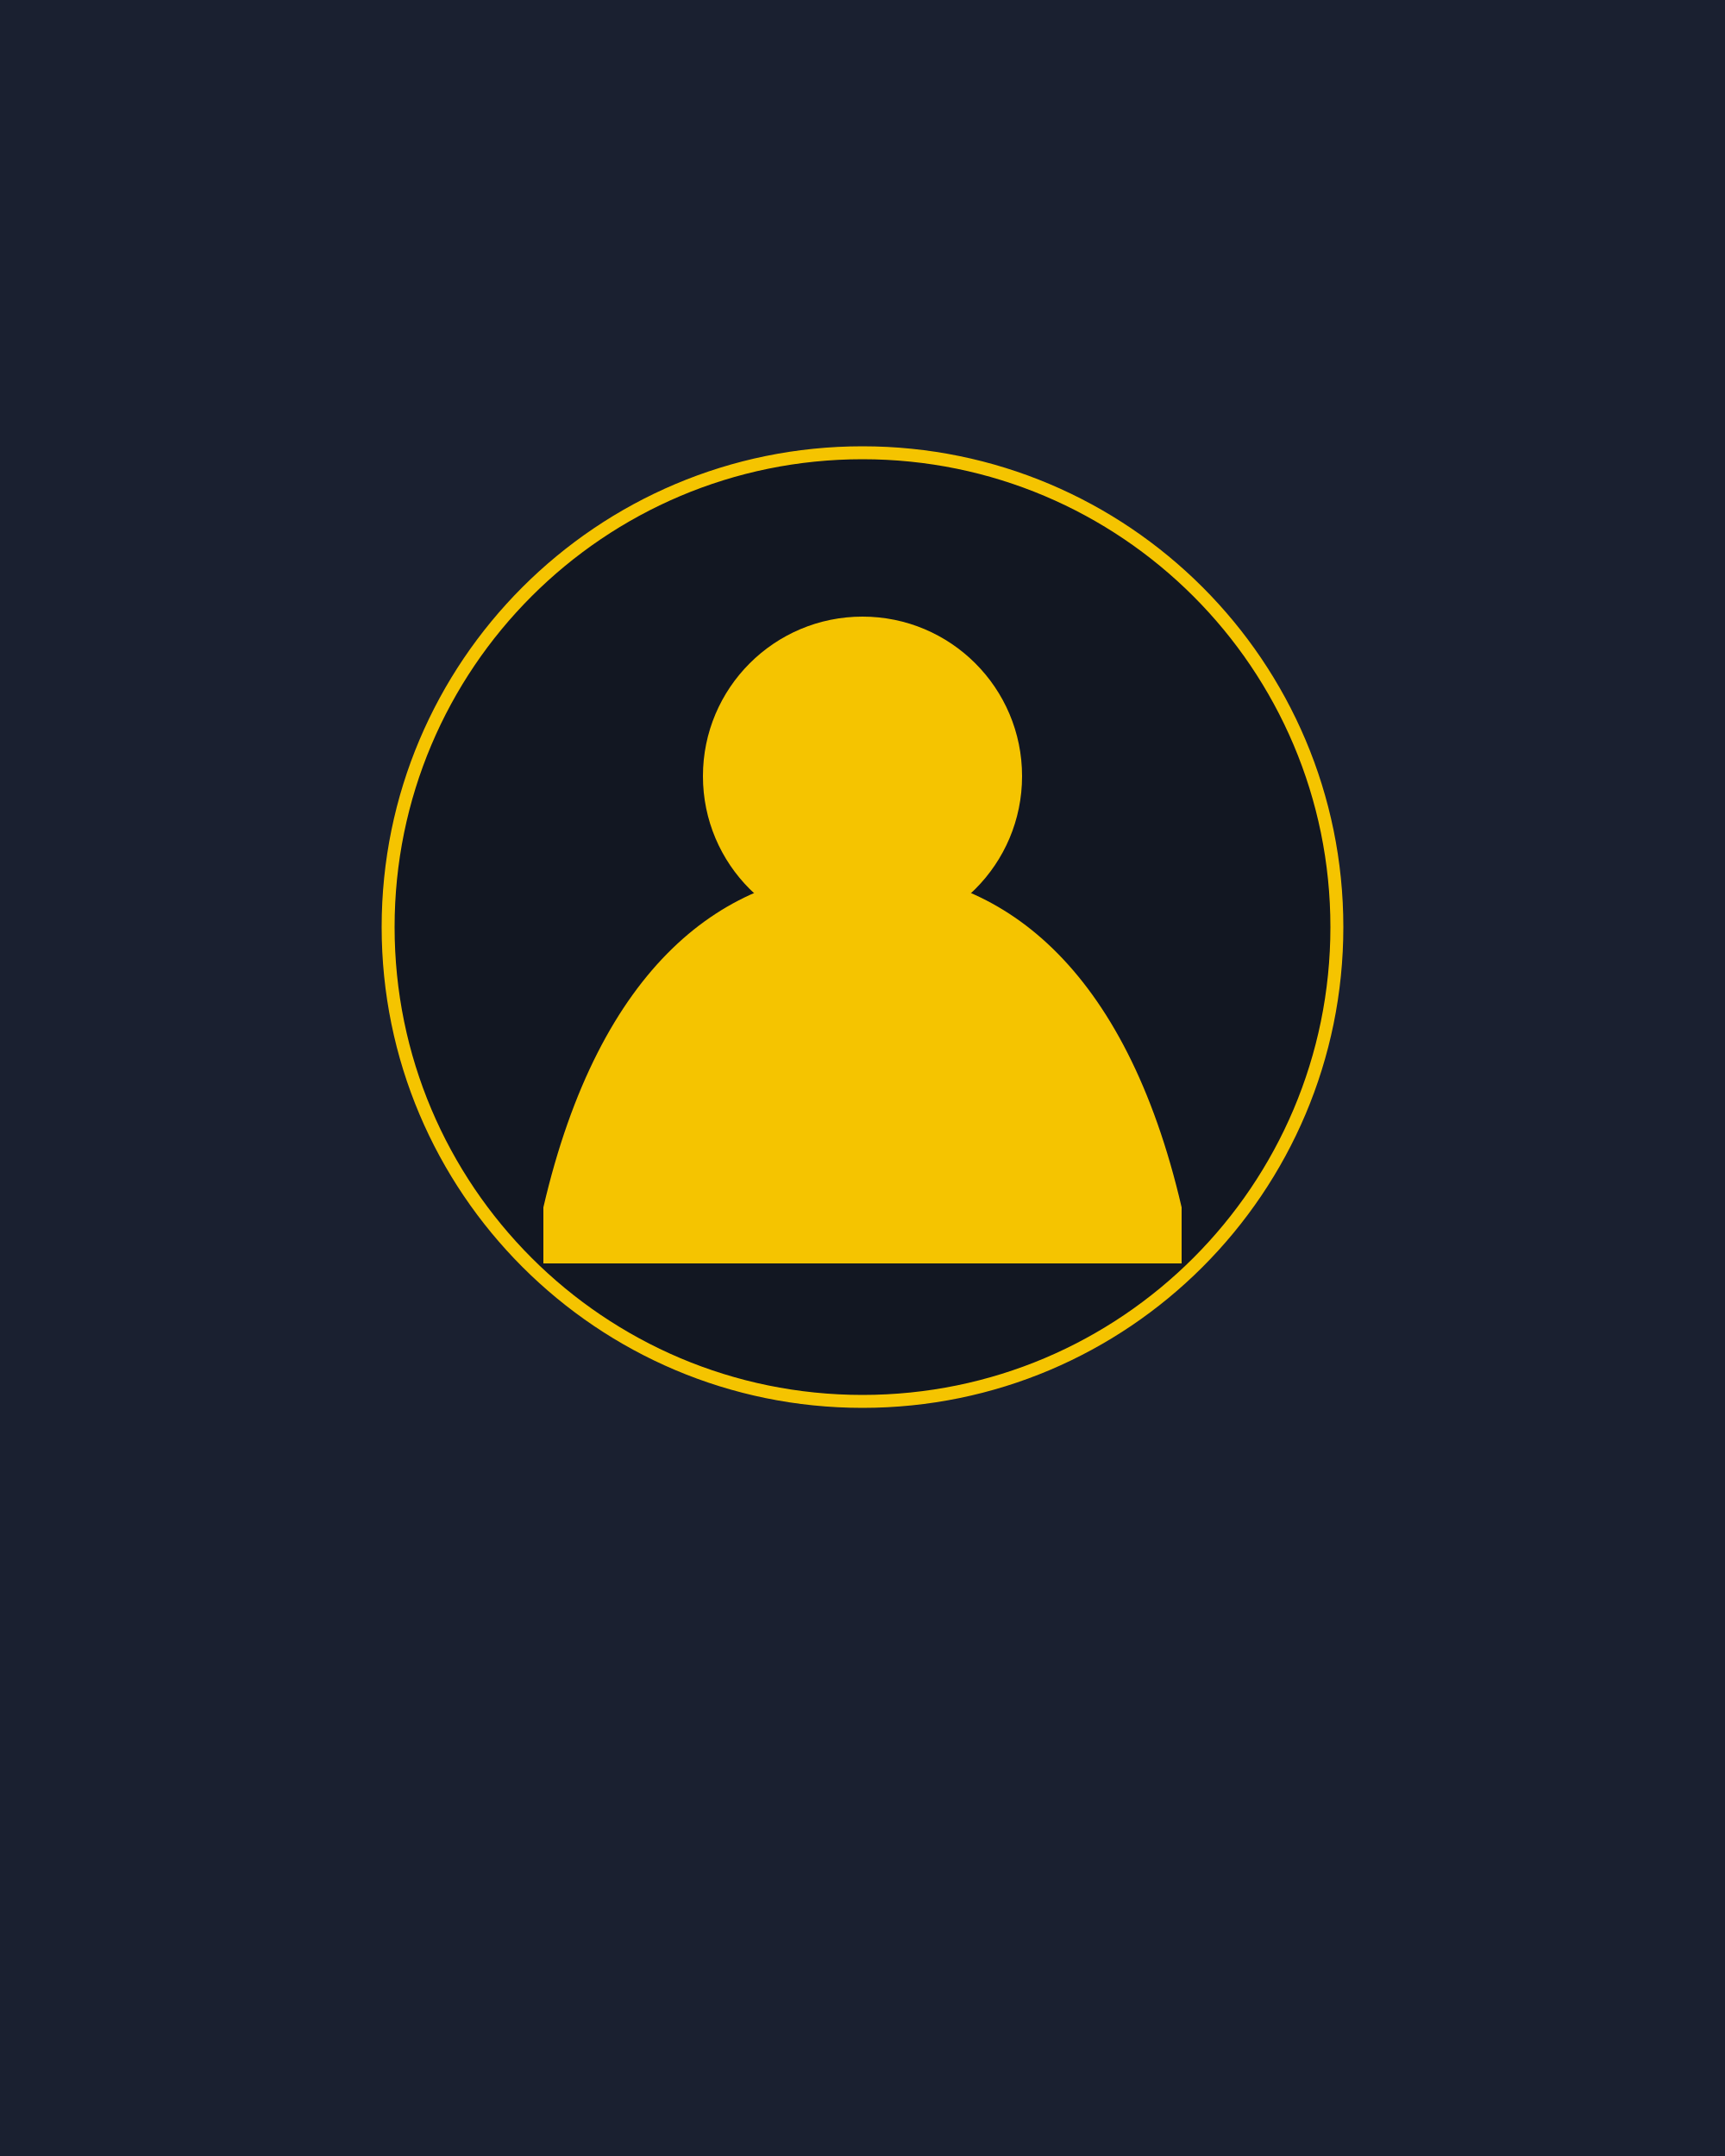
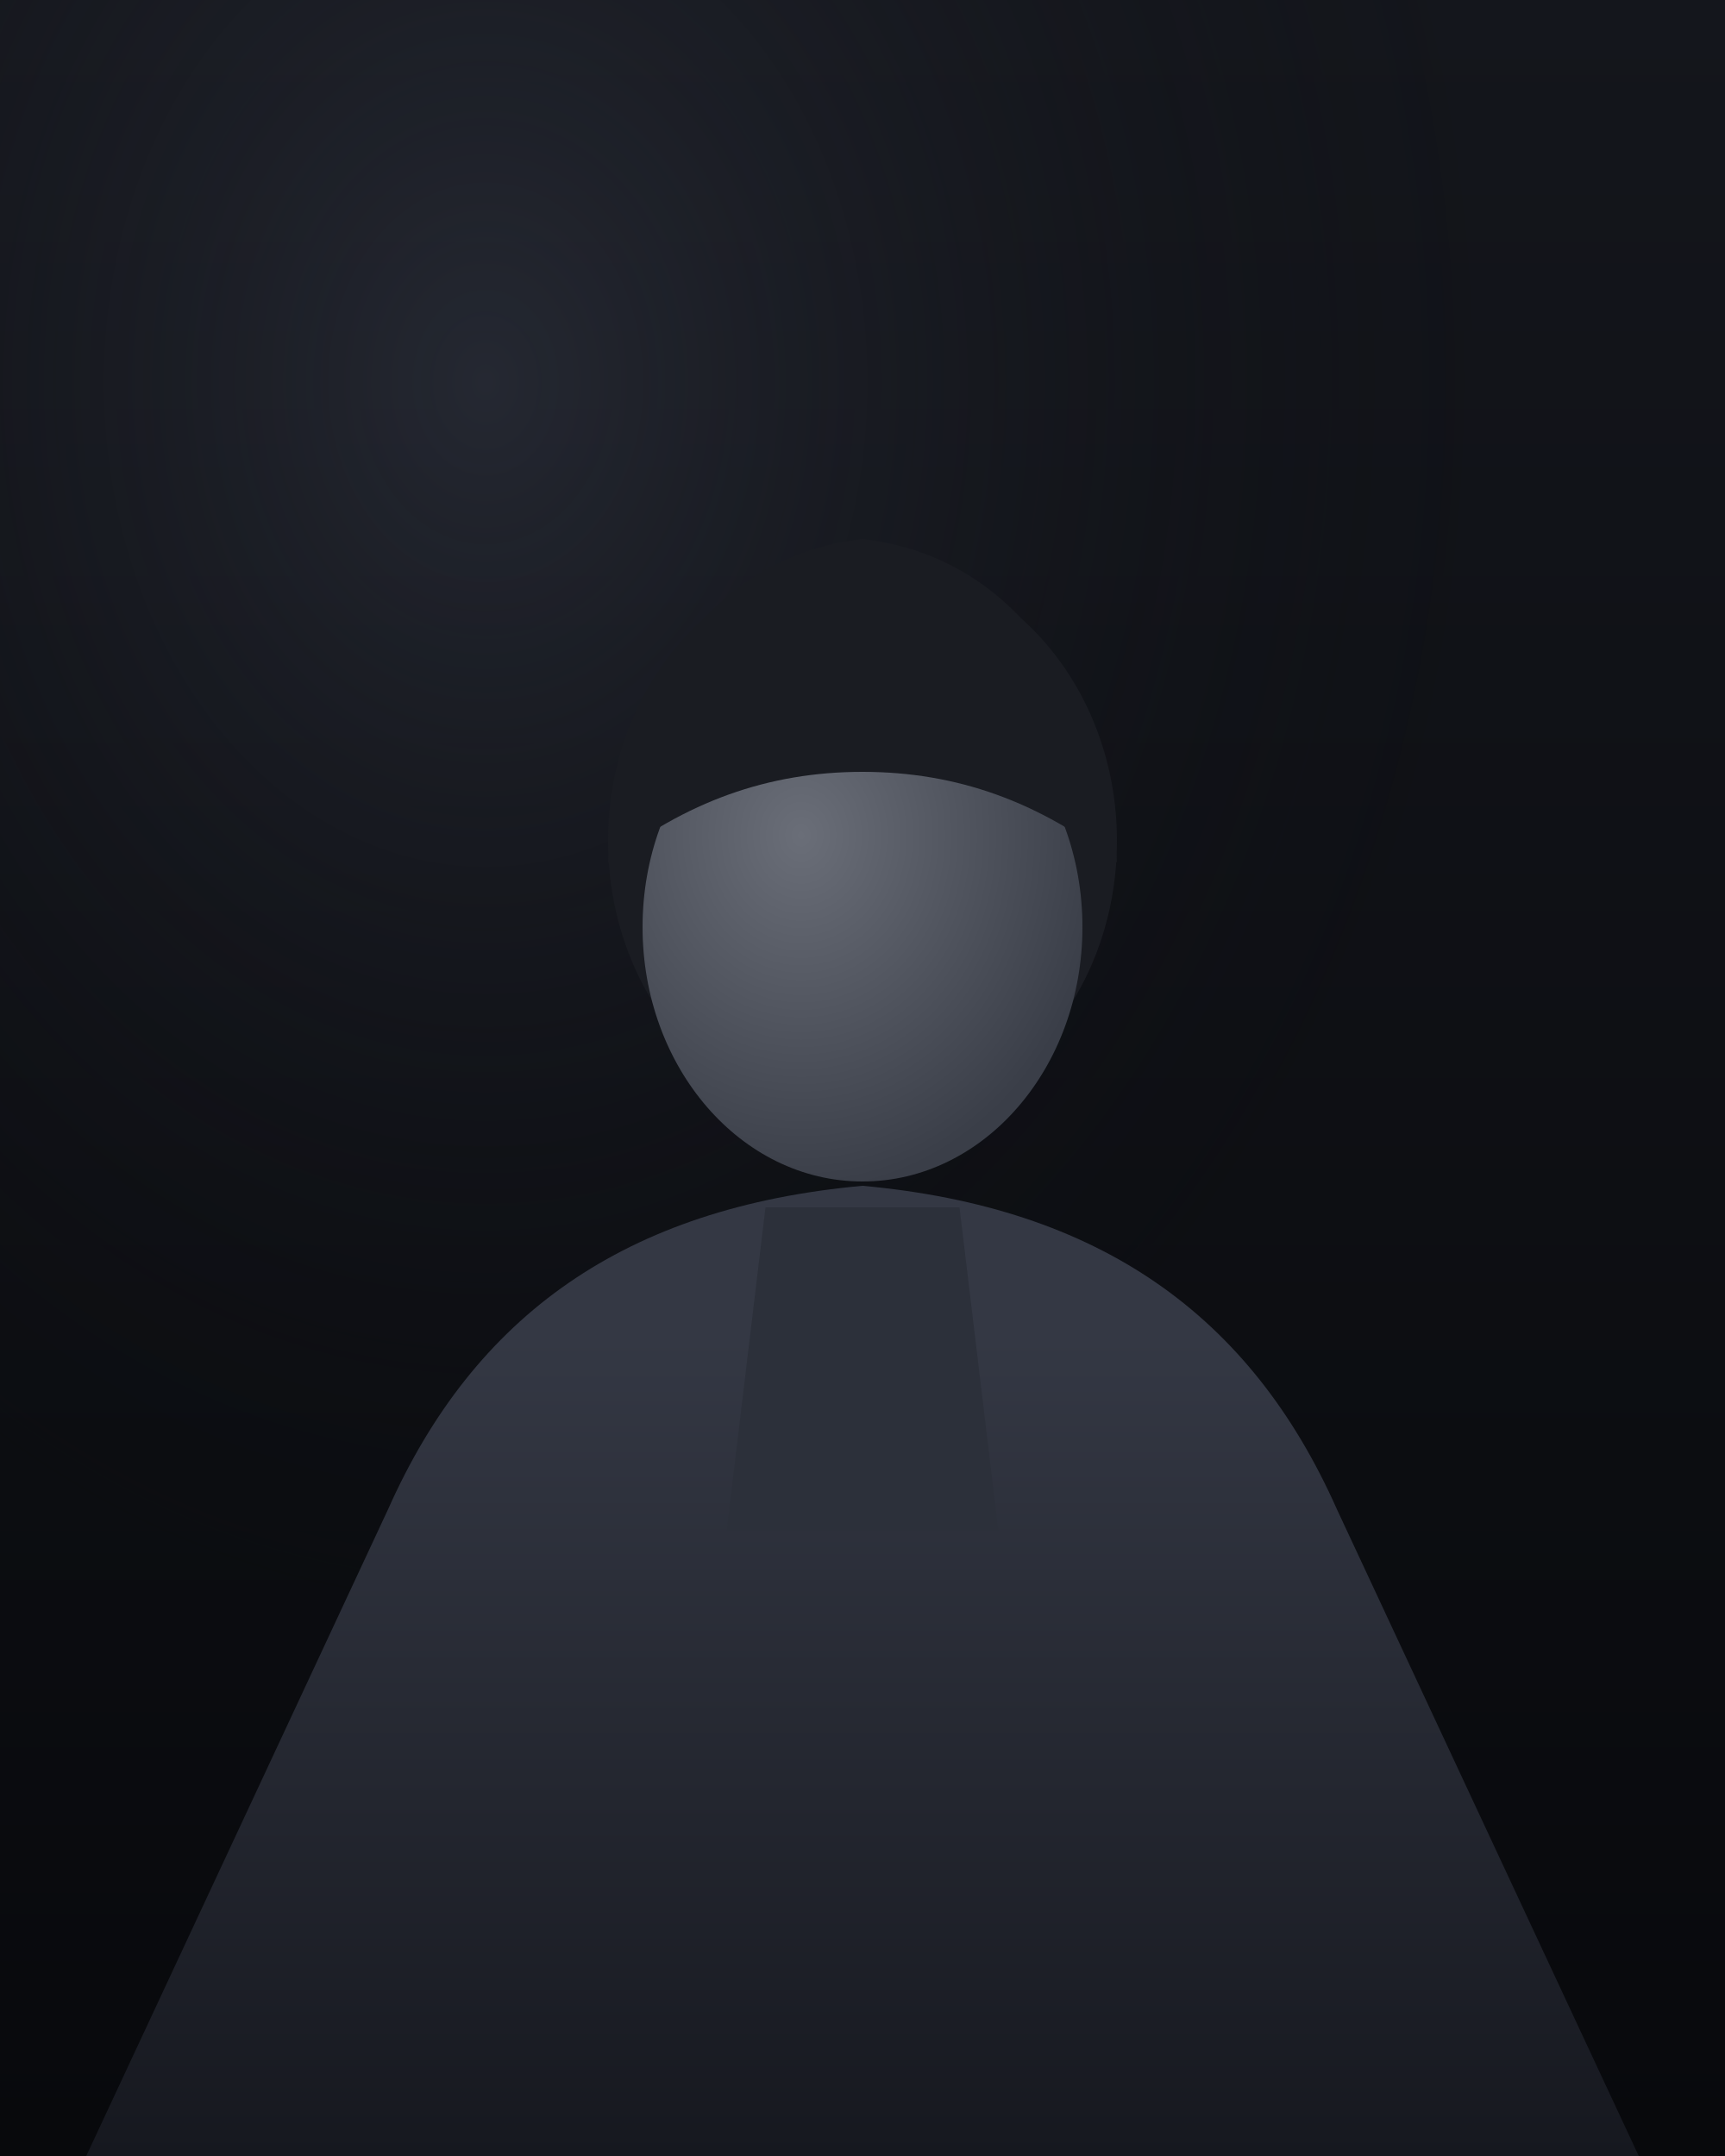
<svg xmlns="http://www.w3.org/2000/svg" viewBox="0 0 800 1000">
-   <rect width="800" height="1000" fill="#1a2030" />
-   <circle cx="400" cy="430" r="220" fill="#121722" stroke="#f5c400" stroke-width="6" />
-   <circle cx="400" cy="360" r="74" fill="#f5c400" />
-   <path d="M252 560c26-112 84-156 148-156s122 44 148 156v26H252v-26z" fill="#f5c400" />
+   <defs>
+     <linearGradient id="studio" x1="0" y1="0" x2="0" y2="1">
+       <stop offset="0" stop-color="#14161c" />
+       <stop offset="1" stop-color="#08090c" />
+     </linearGradient>
+     <radialGradient id="key" cx="28%" cy="18%" r="60%">
+       <stop offset="0" stop-color="#3c4150" stop-opacity=".45" />
+       <stop offset="1" stop-color="#08090c" stop-opacity="0" />
+     </radialGradient>
+     <linearGradient id="coat" x1="400" y1="620" x2="400" y2="1000" gradientUnits="userSpaceOnUse">
+       <stop stop-color="#343844" />
+       <stop offset="1" stop-color="#16181f" />
+     </linearGradient>
+     <radialGradient id="face" cx="36%" cy="32%" r="70%">
+       <stop offset="0" stop-color="#6a6e78" />
+       <stop offset="1" stop-color="#3a3e48" />
+     </radialGradient>
+   </defs>
+   <rect width="800" height="1000" fill="url(#studio)" />
+   <rect width="800" height="1000" fill="url(#key)" />
+   <path d="M40 1000h720L620 700c-40-90-110-140-220-150-110 10-180 60-220 150L40 1000z" fill="url(#coat)" />
+   <path d="M355 560h90l18 150h-126z" fill="#2c303a" />
+   <ellipse cx="400" cy="390" rx="118" ry="132" fill="#1a1c22" />
+   <ellipse cx="400" cy="430" rx="102" ry="118" fill="url(#face)" />
+   <path d="M400 250c-70 8-112 70-118 150 36-28 74-42 118-42s82 14 118 42c-6-80-48-142-118-150z" fill="#1a1c22" />
</svg>
